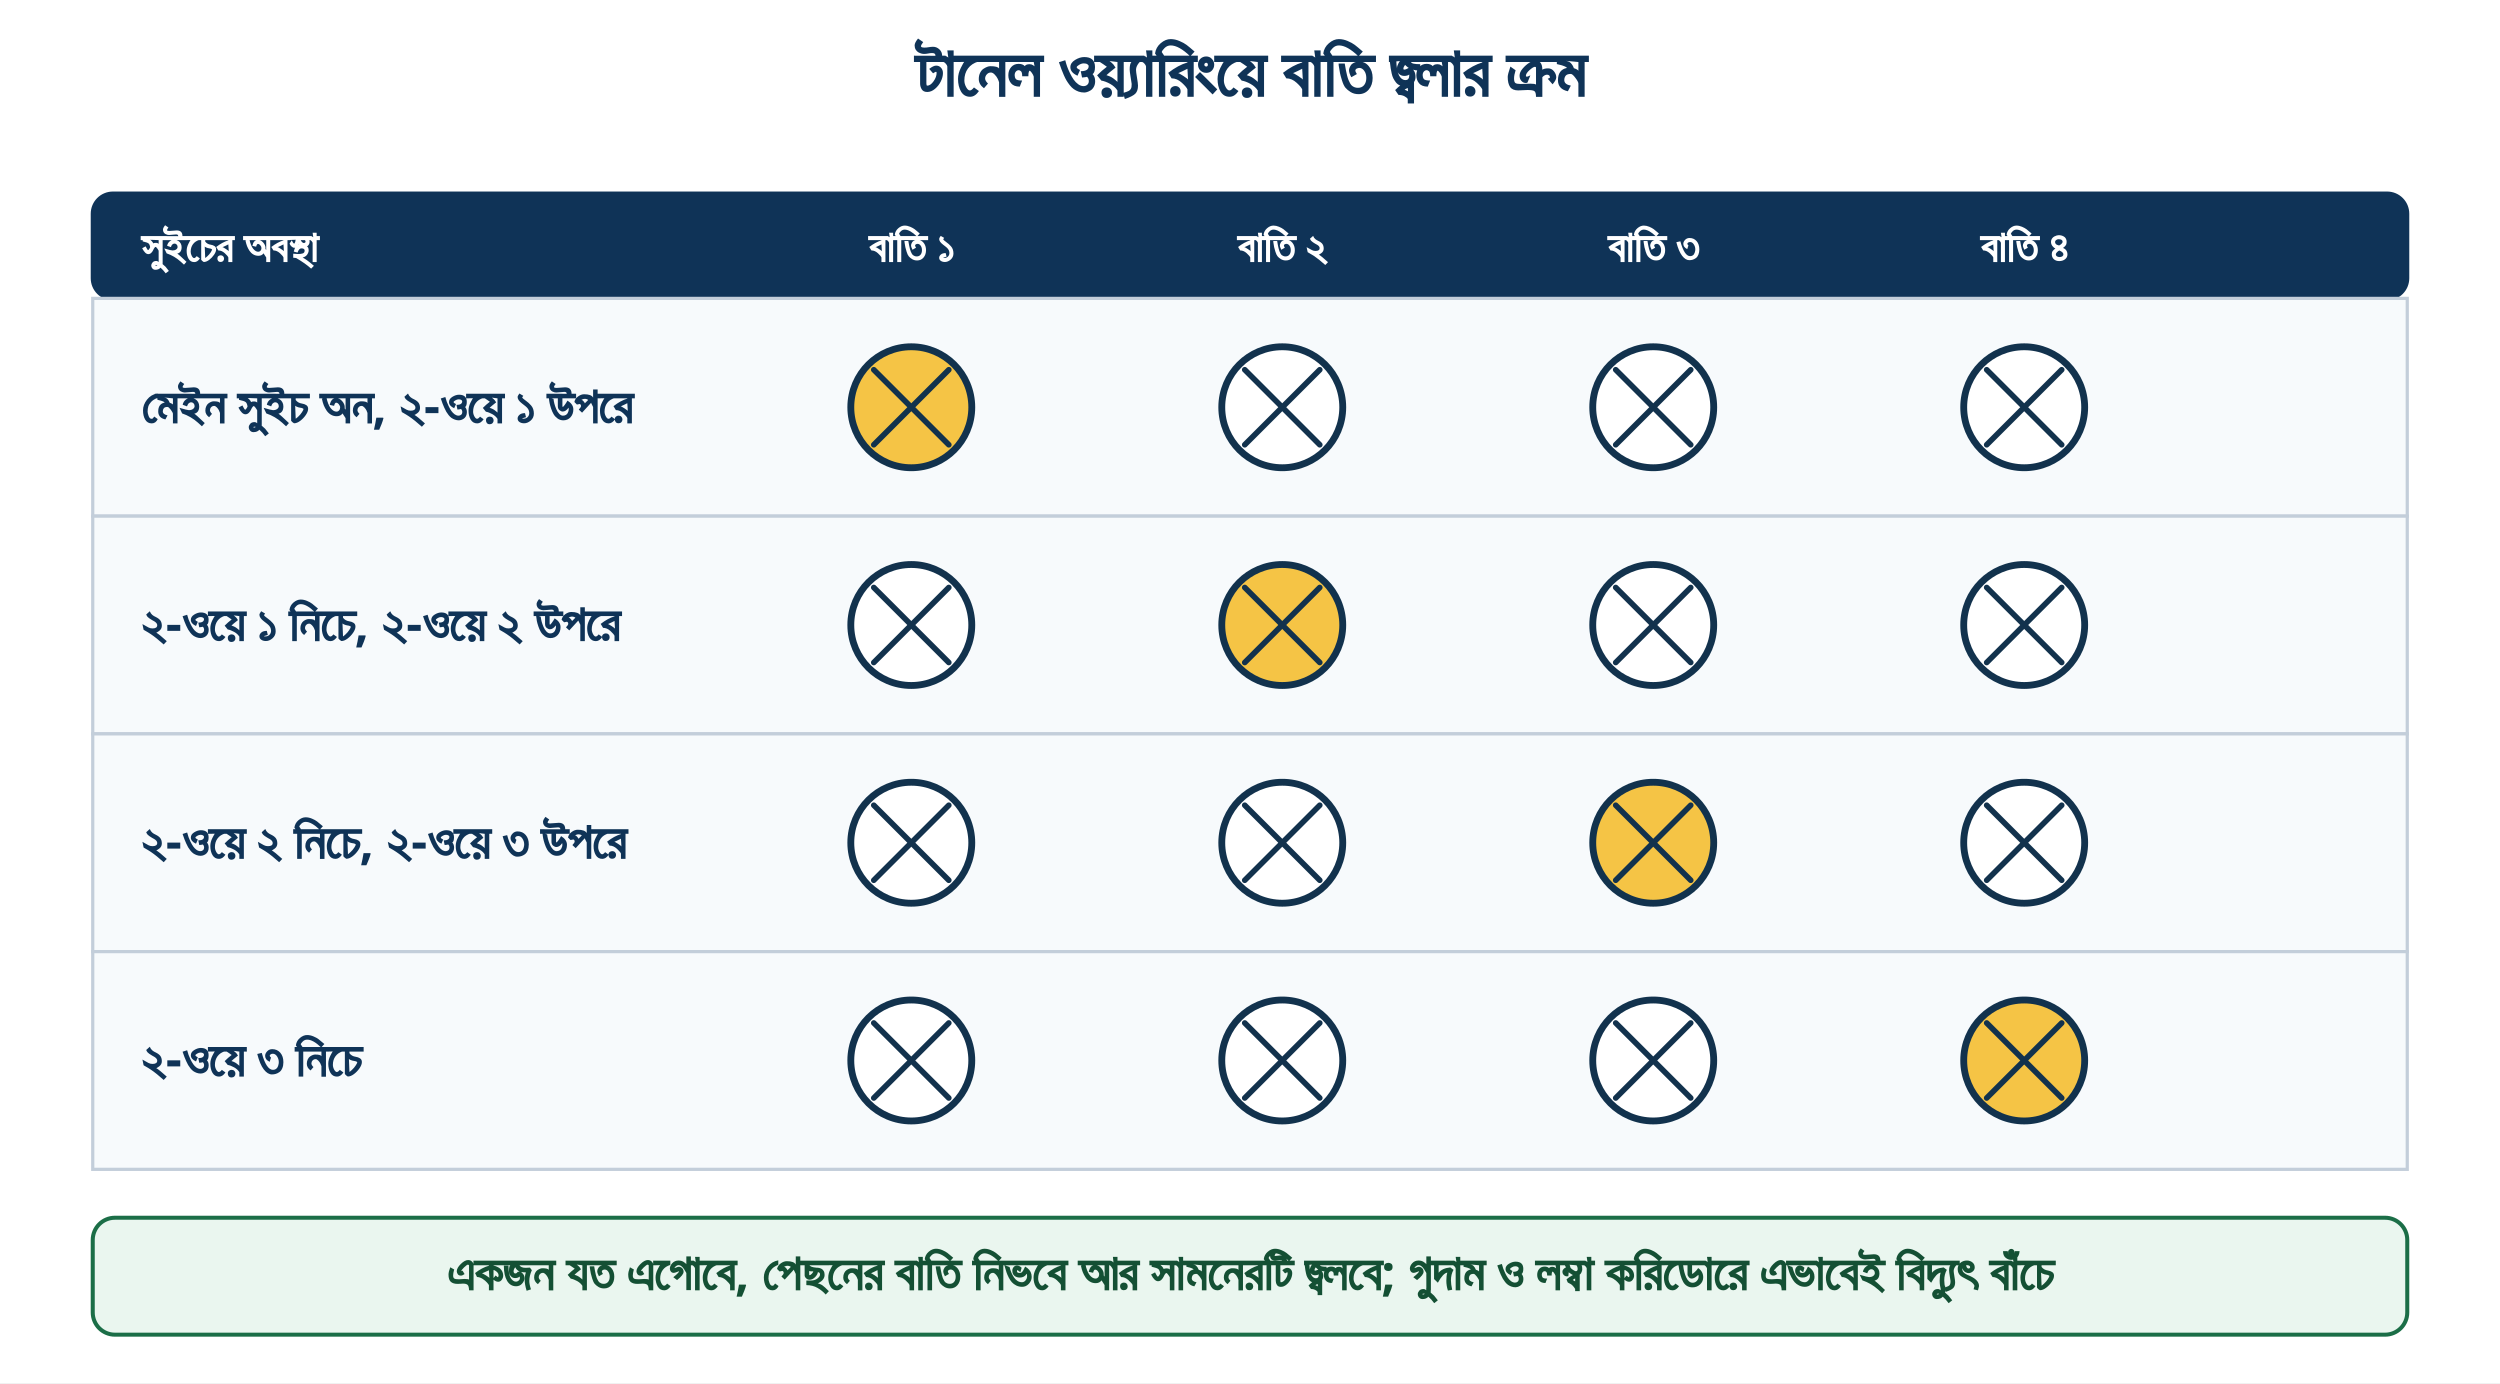
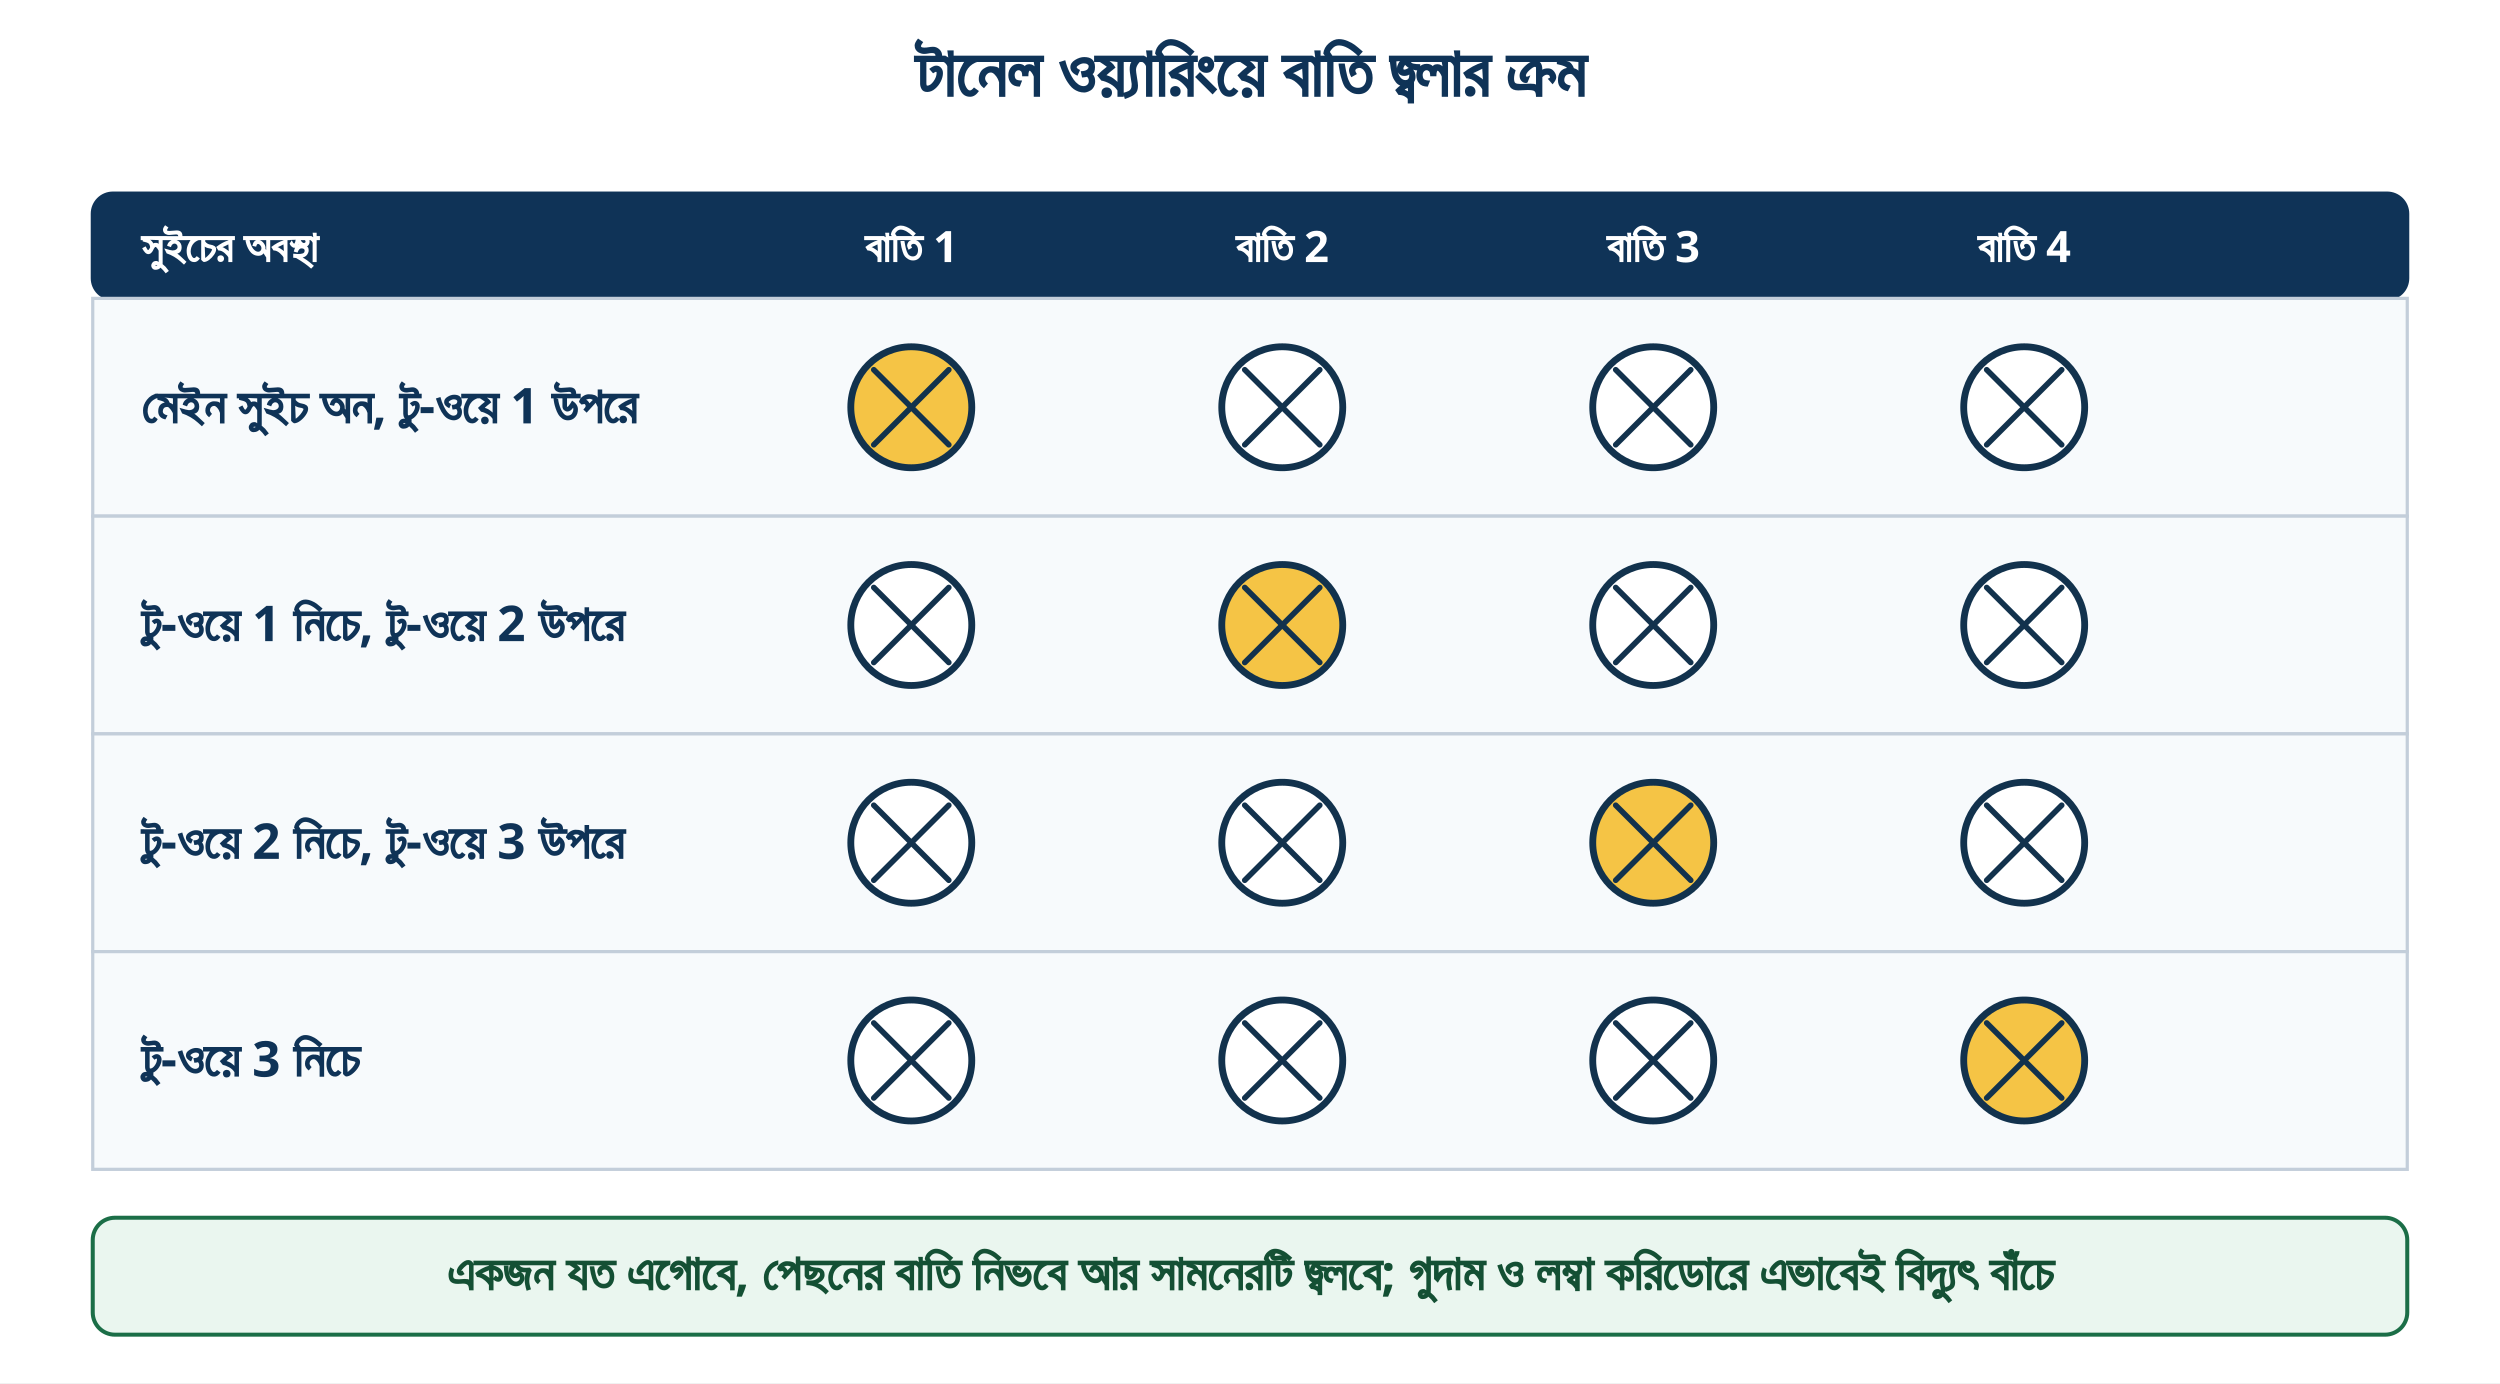
<svg xmlns="http://www.w3.org/2000/svg" width="1240" height="686" viewBox="0 0 1240 686">
  <rect width="1240" height="686" fill="#FFFFFF" />
  <text x="620.0" y="48.0" font-family="Kalpurush" font-size="34" font-weight="700" fill="#0F3357" text-anchor="middle">টানেল ওয়্যারিংয়ে বাতি জ্বলার ক্রম</text>
  <rect x="46.0" y="96.0" width="1148.0" height="52.0" rx="10" fill="#0F3357" stroke="#0F3357" stroke-width="2" />
  <text x="70.0" y="130.0" font-family="Kalpurush" font-size="21.5" font-weight="700" fill="#FFFFFF" text-anchor="start">সুইচের অবস্থা</text>
-   <text x="452.0" y="130.0" font-family="Kalpurush" font-size="21.5" font-weight="700" fill="#FFFFFF" text-anchor="middle">বাতি ১</text>
-   <text x="636.0" y="130.0" font-family="Kalpurush" font-size="21.5" font-weight="700" fill="#FFFFFF" text-anchor="middle">বাতি ২</text>
-   <text x="820.0" y="130.0" font-family="Kalpurush" font-size="21.5" font-weight="700" fill="#FFFFFF" text-anchor="middle">বাতি ৩</text>
-   <text x="1004.0" y="130.0" font-family="Kalpurush" font-size="21.5" font-weight="700" fill="#FFFFFF" text-anchor="middle">বাতি ৪</text>
+   <text x="452.0" y="130.0" font-family="Kalpurush" font-size="21.5" font-weight="700" fill="#FFFFFF" text-anchor="middle">বাতি 1</text>
+   <text x="636.0" y="130.0" font-family="Kalpurush" font-size="21.5" font-weight="700" fill="#FFFFFF" text-anchor="middle">বাতি 2</text>
+   <text x="820.0" y="130.0" font-family="Kalpurush" font-size="21.5" font-weight="700" fill="#FFFFFF" text-anchor="middle">বাতি 3</text>
+   <text x="1004.0" y="130.0" font-family="Kalpurush" font-size="21.5" font-weight="700" fill="#FFFFFF" text-anchor="middle">বাতি 4</text>
  <rect x="46.0" y="148.0" width="1148.0" height="108.0" rx="0" fill="#F7FAFC" stroke="#C3CEDA" stroke-width="1.6" />
-   <text x="70.0" y="210.0" font-family="Kalpurush" font-size="24.5" font-weight="700" fill="#0F3357" text-anchor="start">মেইন সুইচ অন, ২-ওয়ে ১ উপরে</text>
+   <text x="70.0" y="210.0" font-family="Kalpurush" font-size="24.5" font-weight="700" fill="#0F3357" text-anchor="start">মেইন সুইচ অন, টু-ওয়ে 1 উপরে</text>
  <circle cx="452.0" cy="202.0" r="30.0" fill="#F5C445" stroke="#12324D" stroke-width="3.4" />
  <path d="M 433.4 183.4 L 470.6 220.6" fill="none" stroke="#12324D" stroke-width="2.8" stroke-linecap="round" stroke-linejoin="round" />
  <path d="M 470.6 183.4 L 433.4 220.6" fill="none" stroke="#12324D" stroke-width="2.8" stroke-linecap="round" stroke-linejoin="round" />
  <circle cx="636.0" cy="202.0" r="30.0" fill="#FFFFFF" stroke="#12324D" stroke-width="3.4" />
  <path d="M 617.4 183.4 L 654.6 220.6" fill="none" stroke="#12324D" stroke-width="2.8" stroke-linecap="round" stroke-linejoin="round" />
  <path d="M 654.6 183.4 L 617.4 220.6" fill="none" stroke="#12324D" stroke-width="2.8" stroke-linecap="round" stroke-linejoin="round" />
  <circle cx="820.0" cy="202.0" r="30.0" fill="#FFFFFF" stroke="#12324D" stroke-width="3.4" />
  <path d="M 801.4 183.4 L 838.6 220.6" fill="none" stroke="#12324D" stroke-width="2.8" stroke-linecap="round" stroke-linejoin="round" />
  <path d="M 838.6 183.4 L 801.4 220.6" fill="none" stroke="#12324D" stroke-width="2.8" stroke-linecap="round" stroke-linejoin="round" />
  <circle cx="1004.0" cy="202.0" r="30.0" fill="#FFFFFF" stroke="#12324D" stroke-width="3.4" />
  <path d="M 985.4 183.4 L 1022.6 220.6" fill="none" stroke="#12324D" stroke-width="2.8" stroke-linecap="round" stroke-linejoin="round" />
  <path d="M 1022.6 183.4 L 985.4 220.6" fill="none" stroke="#12324D" stroke-width="2.8" stroke-linecap="round" stroke-linejoin="round" />
  <rect x="46.0" y="256.0" width="1148.0" height="108.0" rx="0" fill="#F7FAFC" stroke="#C3CEDA" stroke-width="1.6" />
-   <text x="70.0" y="318.0" font-family="Kalpurush" font-size="24.5" font-weight="700" fill="#0F3357" text-anchor="start">২-ওয়ে ১ নিচে, ২-ওয়ে ২ উপরে</text>
+   <text x="70.0" y="318.0" font-family="Kalpurush" font-size="24.5" font-weight="700" fill="#0F3357" text-anchor="start">টু-ওয়ে 1 নিচে, টু-ওয়ে 2 উপরে</text>
  <circle cx="452.0" cy="310.0" r="30.0" fill="#FFFFFF" stroke="#12324D" stroke-width="3.4" />
  <path d="M 433.4 291.4 L 470.6 328.6" fill="none" stroke="#12324D" stroke-width="2.8" stroke-linecap="round" stroke-linejoin="round" />
  <path d="M 470.6 291.4 L 433.4 328.6" fill="none" stroke="#12324D" stroke-width="2.8" stroke-linecap="round" stroke-linejoin="round" />
  <circle cx="636.0" cy="310.0" r="30.0" fill="#F5C445" stroke="#12324D" stroke-width="3.4" />
  <path d="M 617.4 291.4 L 654.6 328.6" fill="none" stroke="#12324D" stroke-width="2.8" stroke-linecap="round" stroke-linejoin="round" />
  <path d="M 654.6 291.4 L 617.4 328.6" fill="none" stroke="#12324D" stroke-width="2.8" stroke-linecap="round" stroke-linejoin="round" />
  <circle cx="820.0" cy="310.0" r="30.0" fill="#FFFFFF" stroke="#12324D" stroke-width="3.4" />
  <path d="M 801.4 291.4 L 838.6 328.6" fill="none" stroke="#12324D" stroke-width="2.8" stroke-linecap="round" stroke-linejoin="round" />
  <path d="M 838.6 291.4 L 801.4 328.6" fill="none" stroke="#12324D" stroke-width="2.8" stroke-linecap="round" stroke-linejoin="round" />
  <circle cx="1004.0" cy="310.0" r="30.0" fill="#FFFFFF" stroke="#12324D" stroke-width="3.4" />
  <path d="M 985.4 291.4 L 1022.6 328.6" fill="none" stroke="#12324D" stroke-width="2.8" stroke-linecap="round" stroke-linejoin="round" />
  <path d="M 1022.6 291.4 L 985.4 328.6" fill="none" stroke="#12324D" stroke-width="2.8" stroke-linecap="round" stroke-linejoin="round" />
  <rect x="46.0" y="364.0" width="1148.0" height="108.0" rx="0" fill="#F7FAFC" stroke="#C3CEDA" stroke-width="1.6" />
-   <text x="70.0" y="426.0" font-family="Kalpurush" font-size="24.5" font-weight="700" fill="#0F3357" text-anchor="start">২-ওয়ে ২ নিচে, ২-ওয়ে ৩ উপরে</text>
+   <text x="70.0" y="426.0" font-family="Kalpurush" font-size="24.5" font-weight="700" fill="#0F3357" text-anchor="start">টু-ওয়ে 2 নিচে, টু-ওয়ে 3 উপরে</text>
  <circle cx="452.0" cy="418.0" r="30.0" fill="#FFFFFF" stroke="#12324D" stroke-width="3.4" />
  <path d="M 433.4 399.4 L 470.6 436.6" fill="none" stroke="#12324D" stroke-width="2.8" stroke-linecap="round" stroke-linejoin="round" />
  <path d="M 470.6 399.4 L 433.4 436.6" fill="none" stroke="#12324D" stroke-width="2.8" stroke-linecap="round" stroke-linejoin="round" />
  <circle cx="636.0" cy="418.0" r="30.0" fill="#FFFFFF" stroke="#12324D" stroke-width="3.4" />
  <path d="M 617.4 399.4 L 654.6 436.6" fill="none" stroke="#12324D" stroke-width="2.8" stroke-linecap="round" stroke-linejoin="round" />
  <path d="M 654.6 399.4 L 617.4 436.6" fill="none" stroke="#12324D" stroke-width="2.8" stroke-linecap="round" stroke-linejoin="round" />
  <circle cx="820.0" cy="418.0" r="30.0" fill="#F5C445" stroke="#12324D" stroke-width="3.4" />
  <path d="M 801.4 399.4 L 838.6 436.6" fill="none" stroke="#12324D" stroke-width="2.8" stroke-linecap="round" stroke-linejoin="round" />
  <path d="M 838.6 399.4 L 801.4 436.6" fill="none" stroke="#12324D" stroke-width="2.8" stroke-linecap="round" stroke-linejoin="round" />
  <circle cx="1004.0" cy="418.0" r="30.0" fill="#FFFFFF" stroke="#12324D" stroke-width="3.4" />
  <path d="M 985.4 399.4 L 1022.6 436.6" fill="none" stroke="#12324D" stroke-width="2.8" stroke-linecap="round" stroke-linejoin="round" />
  <path d="M 1022.6 399.4 L 985.4 436.6" fill="none" stroke="#12324D" stroke-width="2.8" stroke-linecap="round" stroke-linejoin="round" />
  <rect x="46.0" y="472.0" width="1148.0" height="108.0" rx="0" fill="#F7FAFC" stroke="#C3CEDA" stroke-width="1.6" />
-   <text x="70.0" y="534.0" font-family="Kalpurush" font-size="24.5" font-weight="700" fill="#0F3357" text-anchor="start">২-ওয়ে ৩ নিচে</text>
+   <text x="70.0" y="534.0" font-family="Kalpurush" font-size="24.5" font-weight="700" fill="#0F3357" text-anchor="start">টু-ওয়ে 3 নিচে</text>
  <circle cx="452.0" cy="526.0" r="30.0" fill="#FFFFFF" stroke="#12324D" stroke-width="3.4" />
  <path d="M 433.4 507.4 L 470.6 544.6" fill="none" stroke="#12324D" stroke-width="2.8" stroke-linecap="round" stroke-linejoin="round" />
  <path d="M 470.6 507.4 L 433.4 544.6" fill="none" stroke="#12324D" stroke-width="2.8" stroke-linecap="round" stroke-linejoin="round" />
  <circle cx="636.0" cy="526.0" r="30.0" fill="#FFFFFF" stroke="#12324D" stroke-width="3.4" />
  <path d="M 617.4 507.4 L 654.6 544.6" fill="none" stroke="#12324D" stroke-width="2.8" stroke-linecap="round" stroke-linejoin="round" />
  <path d="M 654.6 507.4 L 617.4 544.6" fill="none" stroke="#12324D" stroke-width="2.8" stroke-linecap="round" stroke-linejoin="round" />
  <circle cx="820.0" cy="526.0" r="30.0" fill="#FFFFFF" stroke="#12324D" stroke-width="3.4" />
  <path d="M 801.4 507.4 L 838.6 544.6" fill="none" stroke="#12324D" stroke-width="2.8" stroke-linecap="round" stroke-linejoin="round" />
  <path d="M 838.6 507.4 L 801.4 544.6" fill="none" stroke="#12324D" stroke-width="2.8" stroke-linecap="round" stroke-linejoin="round" />
  <circle cx="1004.0" cy="526.0" r="30.0" fill="#F5C445" stroke="#12324D" stroke-width="3.4" />
  <path d="M 985.4 507.4 L 1022.6 544.6" fill="none" stroke="#12324D" stroke-width="2.8" stroke-linecap="round" stroke-linejoin="round" />
  <path d="M 1022.6 507.4 L 985.4 544.6" fill="none" stroke="#12324D" stroke-width="2.8" stroke-linecap="round" stroke-linejoin="round" />
  <rect x="46.0" y="604.0" width="1148.0" height="58.0" rx="11" fill="#EAF6EF" stroke="#1B6E47" stroke-width="2" />
  <text x="620.0" y="640.0" font-family="Kalpurush" font-size="24.5" font-weight="700" fill="#145034" text-anchor="middle">একজন যত এগোবে, পেছনের বাতি নিভবে আর সামনেরটি জ্বলবে; গুদাম ও লম্বা করিডোরে এভাবেই বিদ্যুৎ বাঁচে</text>
</svg>
